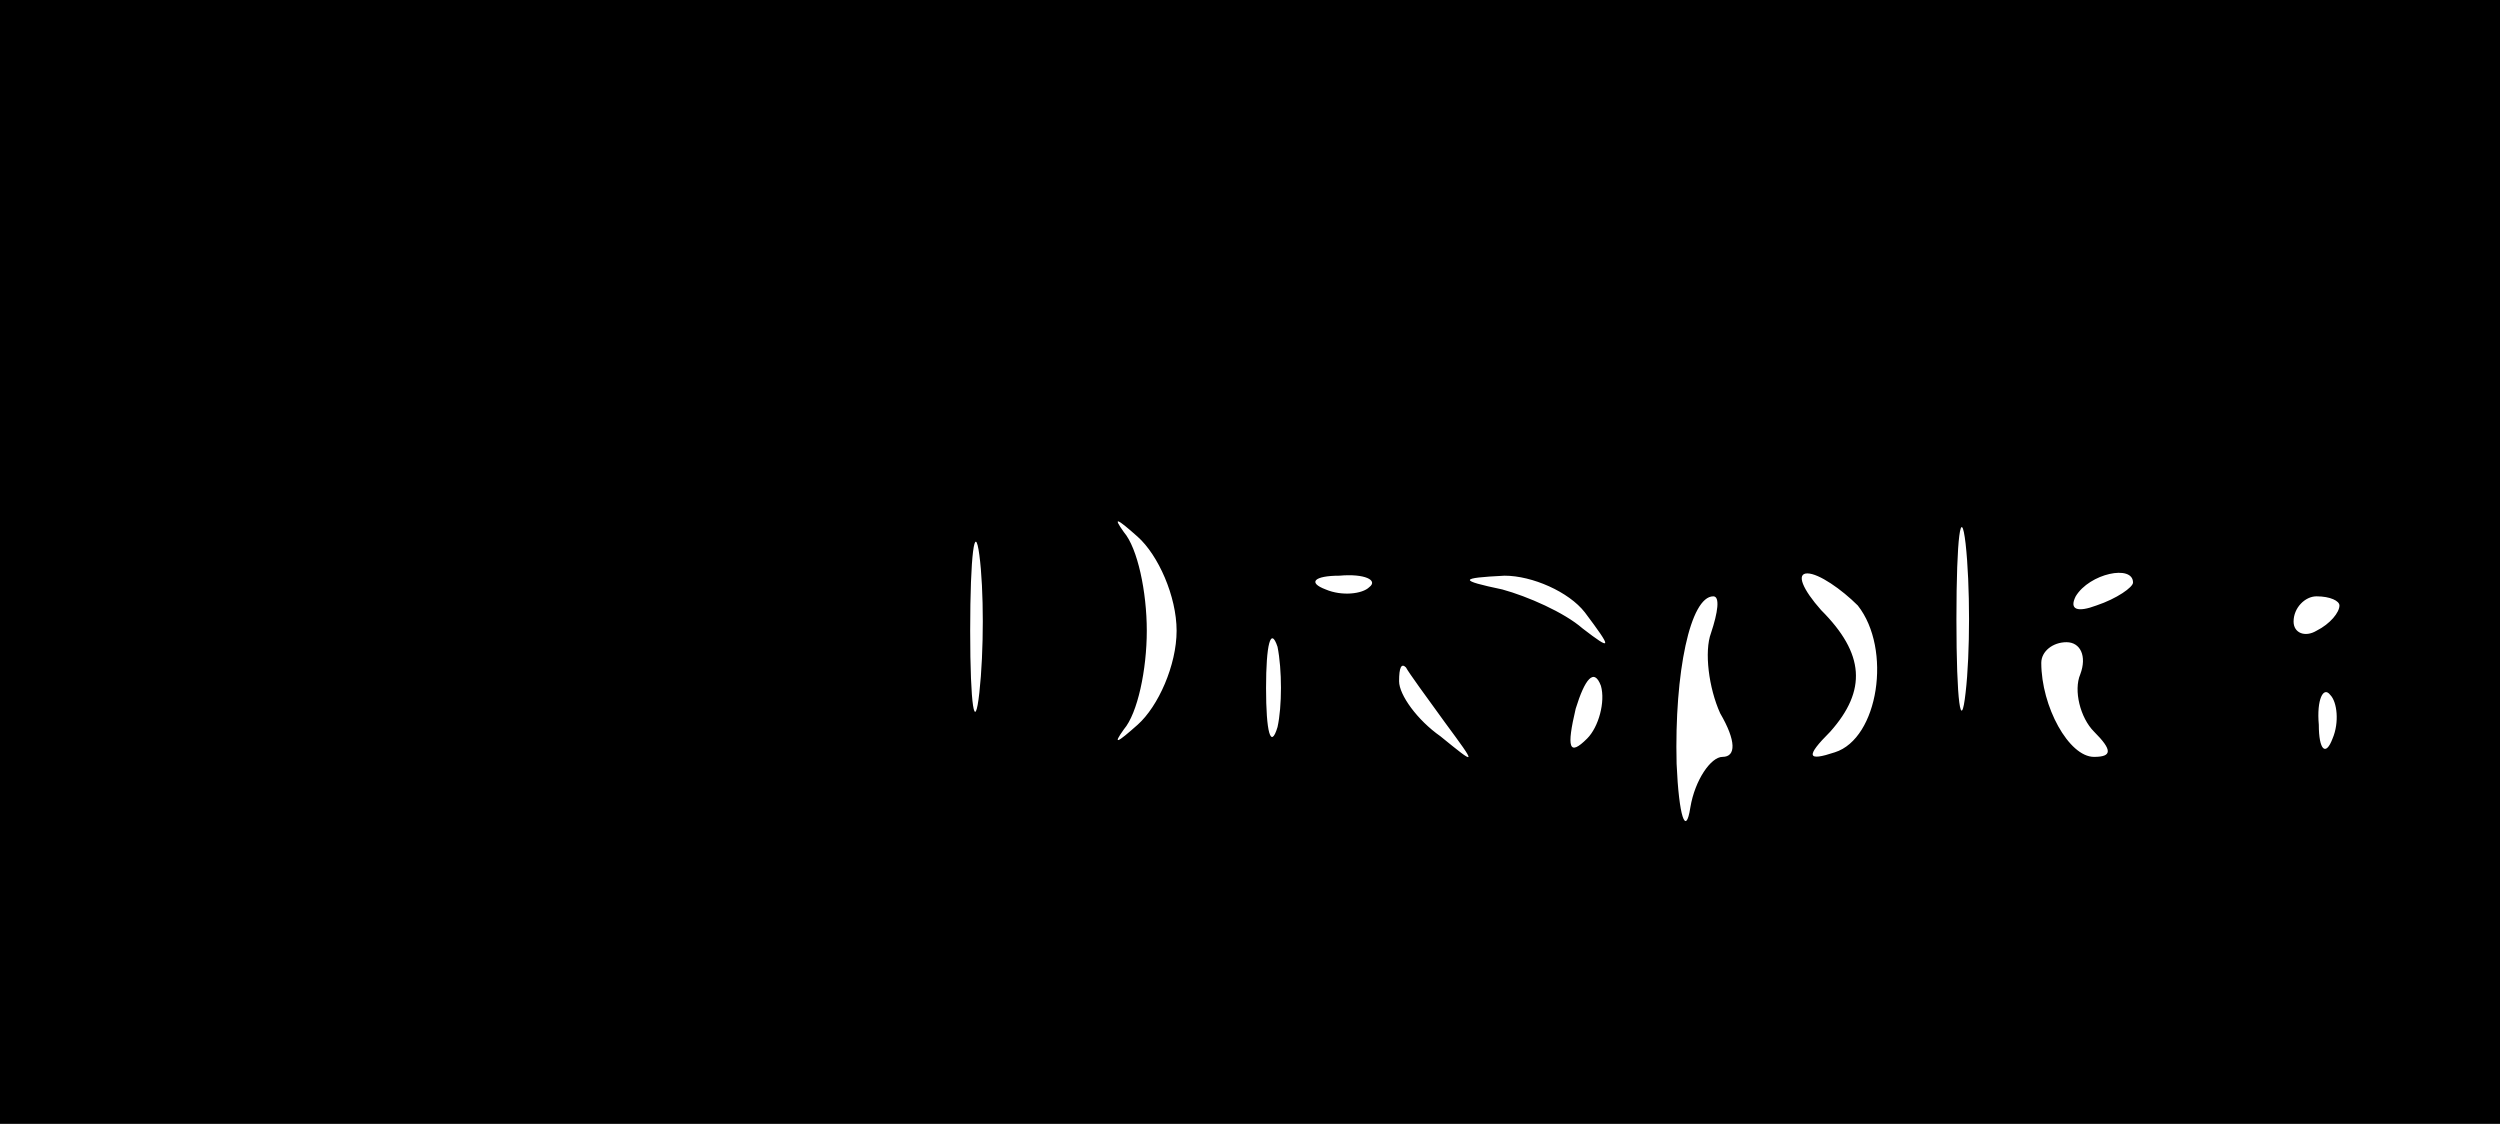
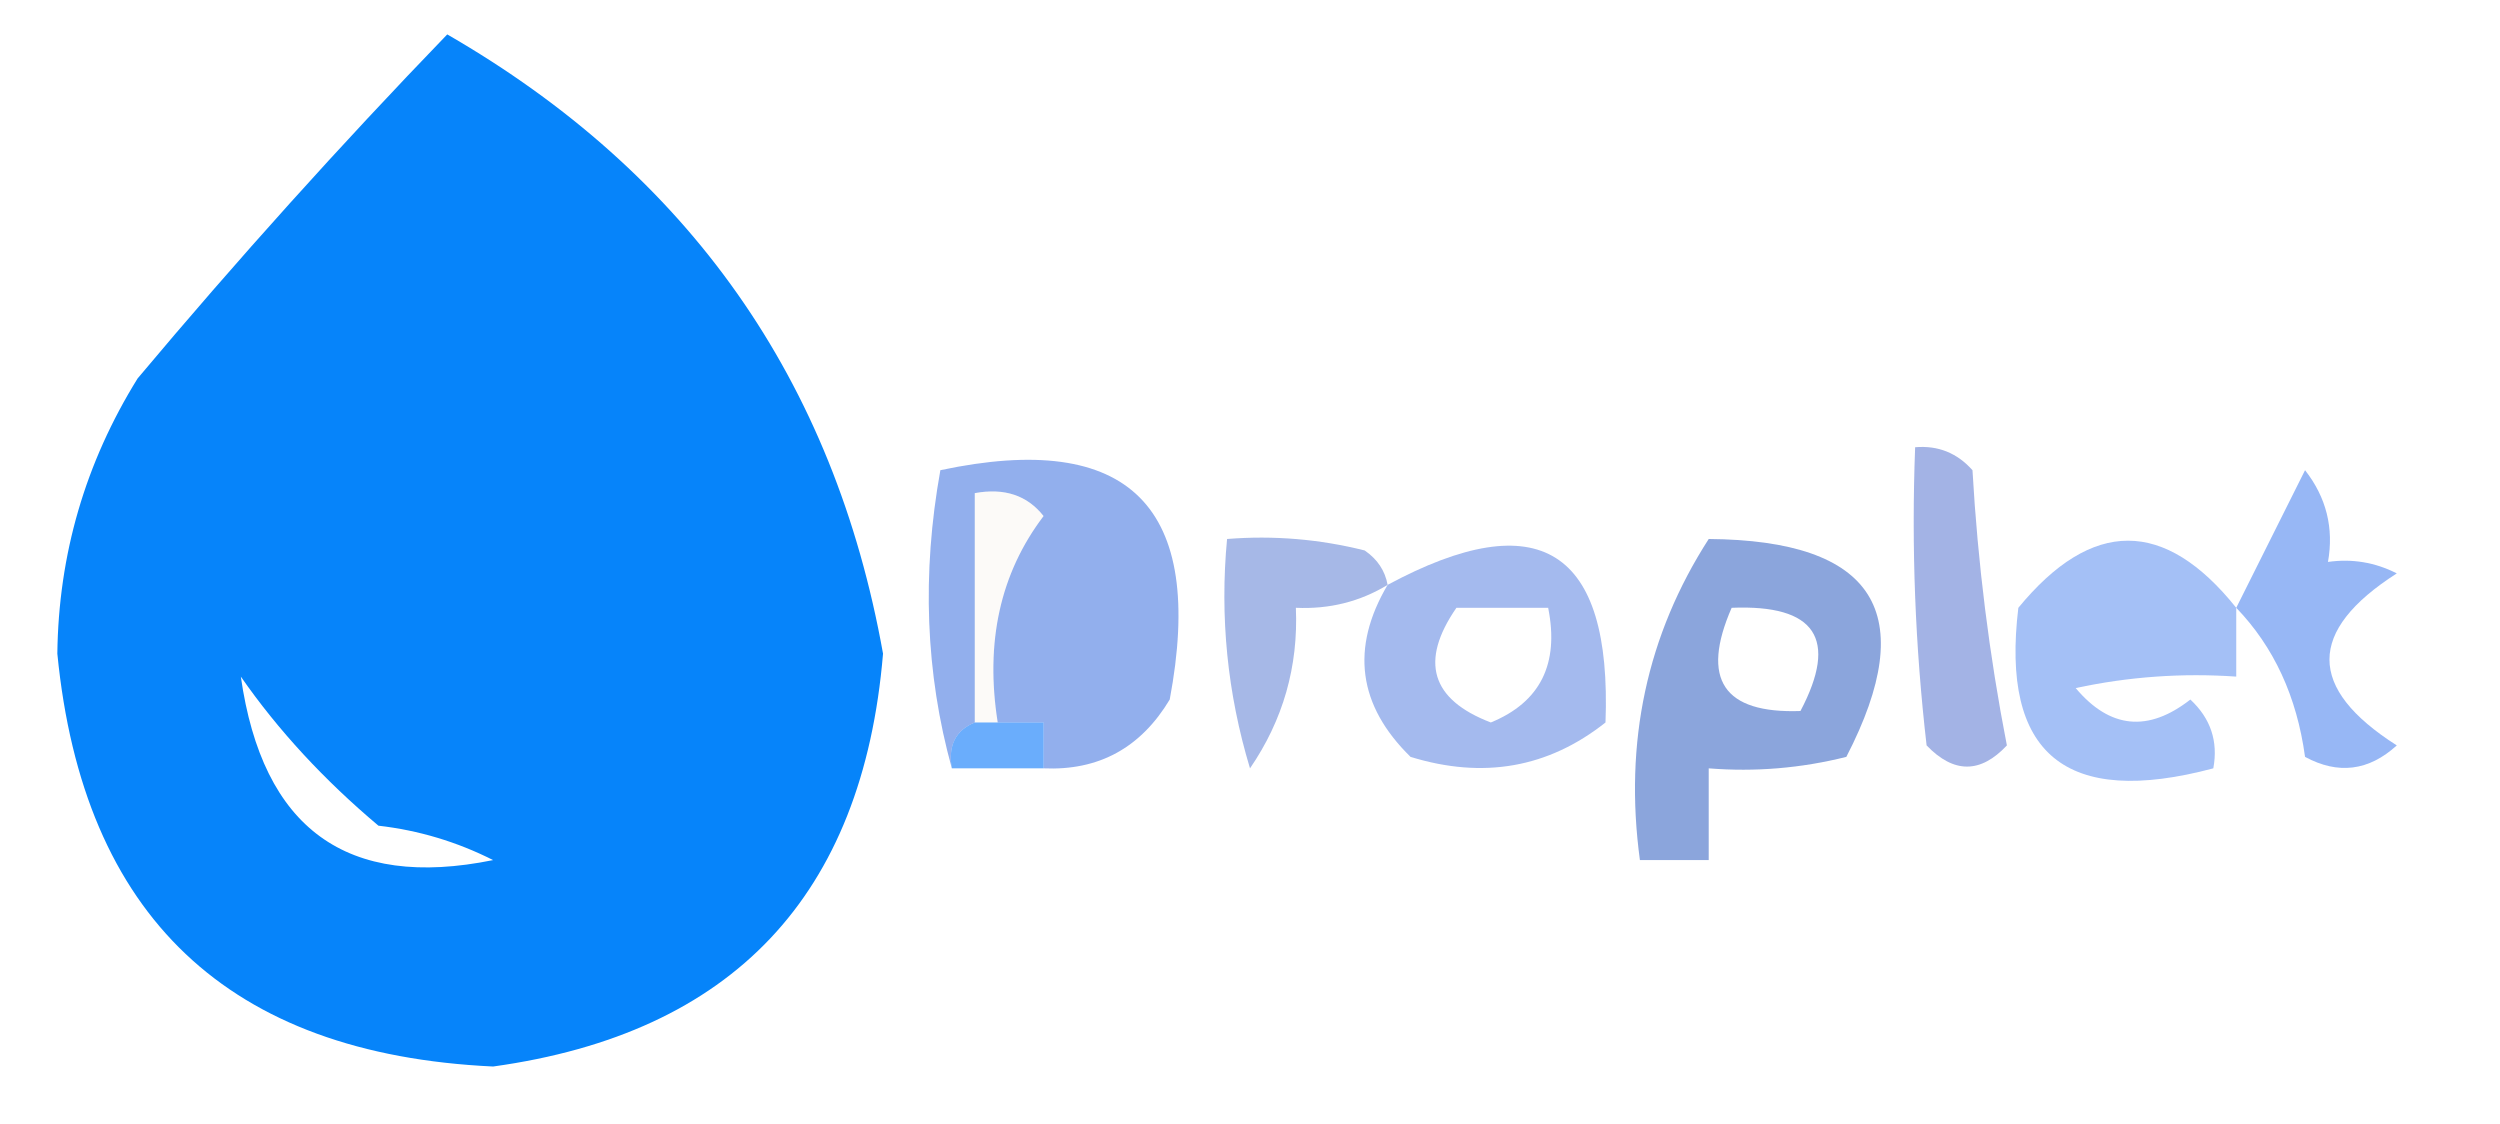
- <svg xmlns="http://www.w3.org/2000/svg" version="1.0" width="109pt" height="49pt" viewBox="0 0 109 49" preserveAspectRatio="xMidYMid meet">
-   <g transform="translate(0,49) scale(0.1,-0.1)" fill="#000000" stroke="none">
-     <path d="M0 245 l0 -245 545 0 545 0 0 245 0 245 -545 0 -545 0 0 -245z m857 -57 c-2 -18 -4 -4 -4 32 0 36 2 50 4 33 2 -18 2 -48 0 -65z m-430 0 c-2 -18 -4 -6 -4 27 0 33 2 48 4 33 2 -15 2 -42 0 -60z m86 27 c0 -15 -8 -33 -17 -41 -9 -8 -11 -9 -6 -2 6 7 10 26 10 43 0 17 -4 36 -10 43 -5 7 -3 6 6 -2 9 -8 17 -26 17 -41z m84 19 c-3 -3 -12 -4 -19 -1 -8 3 -5 6 6 6 11 1 17 -2 13 -5z m94 -11 c12 -16 12 -17 -1 -7 -8 7 -24 14 -35 17 -19 4 -19 5 1 6 12 0 28 -7 35 -16z m119 3 c15 -19 9 -58 -10 -64 -12 -4 -13 -2 -2 9 16 18 15 34 -4 53 -8 9 -11 16 -6 16 5 0 15 -7 22 -14z m120 10 c0 -2 -7 -7 -16 -10 -8 -3 -12 -2 -9 4 6 10 25 14 25 6z m-184 -22 c-3 -8 -1 -24 4 -35 7 -12 7 -19 1 -19 -5 0 -12 -10 -14 -22 -2 -13 -5 -4 -6 19 -1 40 6 73 16 73 3 0 2 -7 -1 -16z m274 12 c0 -3 -4 -8 -10 -11 -5 -3 -10 -1 -10 4 0 6 5 11 10 11 6 0 10 -2 10 -4z m-463 -53 c-3 -10 -5 -2 -5 17 0 19 2 27 5 18 2 -10 2 -26 0 -35z m350 23 c-3 -7 0 -19 6 -25 8 -8 8 -11 0 -11 -11 0 -23 22 -23 41 0 5 5 9 11 9 6 0 9 -6 6 -14z m-277 -21 c14 -19 14 -19 -2 -6 -10 7 -18 18 -18 24 0 6 1 8 3 6 1 -2 9 -13 17 -24z m62 -7 c-8 -8 -9 -4 -5 13 4 13 8 18 11 10 2 -7 -1 -18 -6 -23z m325 0 c-3 -8 -6 -5 -6 6 -1 11 2 17 5 13 3 -3 4 -12 1 -19z" />
+ <svg xmlns="http://www.w3.org/2000/svg" version="1.1" width="109px" height="49px" style="shape-rendering:geometricPrecision; text-rendering:geometricPrecision; image-rendering:optimizeQuality; fill-rule:evenodd; clip-rule:evenodd">
+   <g>
+     <path style="opacity:0.016" fill="#000000" d="M -0.5,-0.5 C -0.167,-0.5 0.167,-0.5 0.5,-0.5C 0.315,0.17 -0.019,0.17 -0.5,-0.5 Z" />
+   </g>
+   <g>
+     <path style="opacity:0.998" fill="#0684fa" d="M 19.5,1.5 C 30.035,7.578 36.368,16.578 38.5,28.5C 37.616,39.05 31.949,45.05 21.5,46.5C 9.959,45.958 3.625,39.958 2.5,28.5C 2.551,24.179 3.718,20.179 6,16.5C 10.337,11.331 14.837,6.331 19.5,1.5 Z M 10.5,29.5 C 12.124,31.835 14.124,34.002 16.5,36C 18.256,36.202 19.922,36.702 21.5,37.5C 15.115,38.801 11.448,36.135 10.5,29.5 Z" />
+   </g>
+   <g>
+     <path style="opacity:0.945" fill="#8caaec" d="M 45.5,33.5 C 45.5,32.833 45.5,32.167 45.5,31.5C 50.767,28.355 50.767,25.355 45.5,22.5C 44.791,21.596 43.791,21.263 42.5,21.5C 42.5,24.833 42.5,28.167 42.5,31.5C 41.662,31.842 41.328,32.508 41.5,33.5C 40.353,29.354 40.186,25.02 41,20.5C 49.249,18.748 52.582,22.082 51,30.5C 49.736,32.607 47.903,33.607 45.5,33.5 Z M 45.5,22.5 C 50.767,25.355 50.767,28.355 45.5,31.5C 44.833,31.5 44.167,31.5 43.5,31.5C 42.946,27.988 43.612,24.988 45.5,22.5 Z" />
+   </g>
+   <g>
+     <path style="opacity:0.067" fill="#cdb697" d="M 45.5,22.5 C 43.612,24.988 42.946,27.988 43.5,31.5C 43.167,31.5 42.833,31.5 42.5,31.5C 42.5,28.167 42.5,24.833 42.5,21.5C 43.791,21.263 44.791,21.596 45.5,22.5 Z" />
+   </g>
+   <g>
+     <path style="opacity:0.937" fill="#9daee3" d="M 83.5,19.5 C 84.496,19.414 85.329,19.748 86,20.5C 86.231,24.555 86.731,28.555 87.5,32.5C 86.349,33.731 85.183,33.731 84,32.5C 83.501,28.179 83.334,23.846 83.5,19.5 Z" />
+   </g>
+   <g>
+     <path style="opacity:0.988" fill="#8aa4dc" d="M 74.5,23.5 C 81.745,23.555 83.745,26.722 80.5,33C 78.527,33.495 76.527,33.662 74.5,33.5C 74.5,34.833 74.5,36.167 74.5,37.5C 73.5,37.5 72.5,37.5 71.5,37.5C 70.803,32.36 71.803,27.693 74.5,23.5 Z M 75.5,26.5 C 79.161,26.35 80.161,27.85 78.5,31C 75.14,31.118 74.14,29.618 75.5,26.5 Z" />
+   </g>
+   <g>
+     <path style="opacity:0.667" fill="#77a0f2" d="M 97.5,26.5 C 97.5,27.5 97.5,28.5 97.5,29.5C 95.143,29.337 92.81,29.503 90.5,30C 91.99,31.772 93.657,31.939 95.5,30.5C 96.386,31.325 96.719,32.325 96.5,33.5C 90.062,35.216 87.228,32.883 88,26.5C 91.208,22.599 94.374,22.599 97.5,26.5 Z" />
+   </g>
+   <g>
+     <path style="opacity:0.712" fill="#829cdd" d="M 60.5,25.5 C 59.292,26.234 57.959,26.567 56.5,26.5C 56.61,29.059 55.944,31.392 54.5,33.5C 53.513,30.232 53.18,26.898 53.5,23.5C 55.527,23.338 57.527,23.505 59.5,24C 60.056,24.383 60.389,24.883 60.5,25.5 Z" />
+   </g>
+   <g>
+     <path style="opacity:0.684" fill="#2687fa" d="M 42.5,31.5 C 42.833,31.5 43.167,31.5 43.5,31.5C 44.167,31.5 44.833,31.5 45.5,31.5C 45.5,32.167 45.5,32.833 45.5,33.5C 44.167,33.5 42.833,33.5 41.5,33.5C 41.328,32.508 41.662,31.842 42.5,31.5 Z" />
+   </g>
+   <g>
+     <path style="opacity:0.843" fill="#93adeb" d="M 60.5,25.5 C 67.115,21.942 70.282,23.942 70,31.5C 67.503,33.478 64.669,33.978 61.5,33C 59.208,30.755 58.875,28.255 60.5,25.5 Z M 63.5,26.5 C 64.833,26.5 66.167,26.5 67.5,26.5C 67.99,28.948 67.157,30.615 65,31.5C 62.389,30.5 61.889,28.833 63.5,26.5 Z" />
+   </g>
+   <g>
+     <path style="opacity:0.8" fill="#7da5f3" d="M 97.5,26.5 C 98.473,24.553 99.473,22.553 100.5,20.5C 101.429,21.689 101.762,23.022 101.5,24.5C 102.552,24.351 103.552,24.517 104.5,25C 100.586,27.508 100.586,30.008 104.5,32.5C 103.277,33.614 101.944,33.781 100.5,33C 100.141,30.369 99.141,28.203 97.5,26.5 Z" />
  </g>
</svg>
